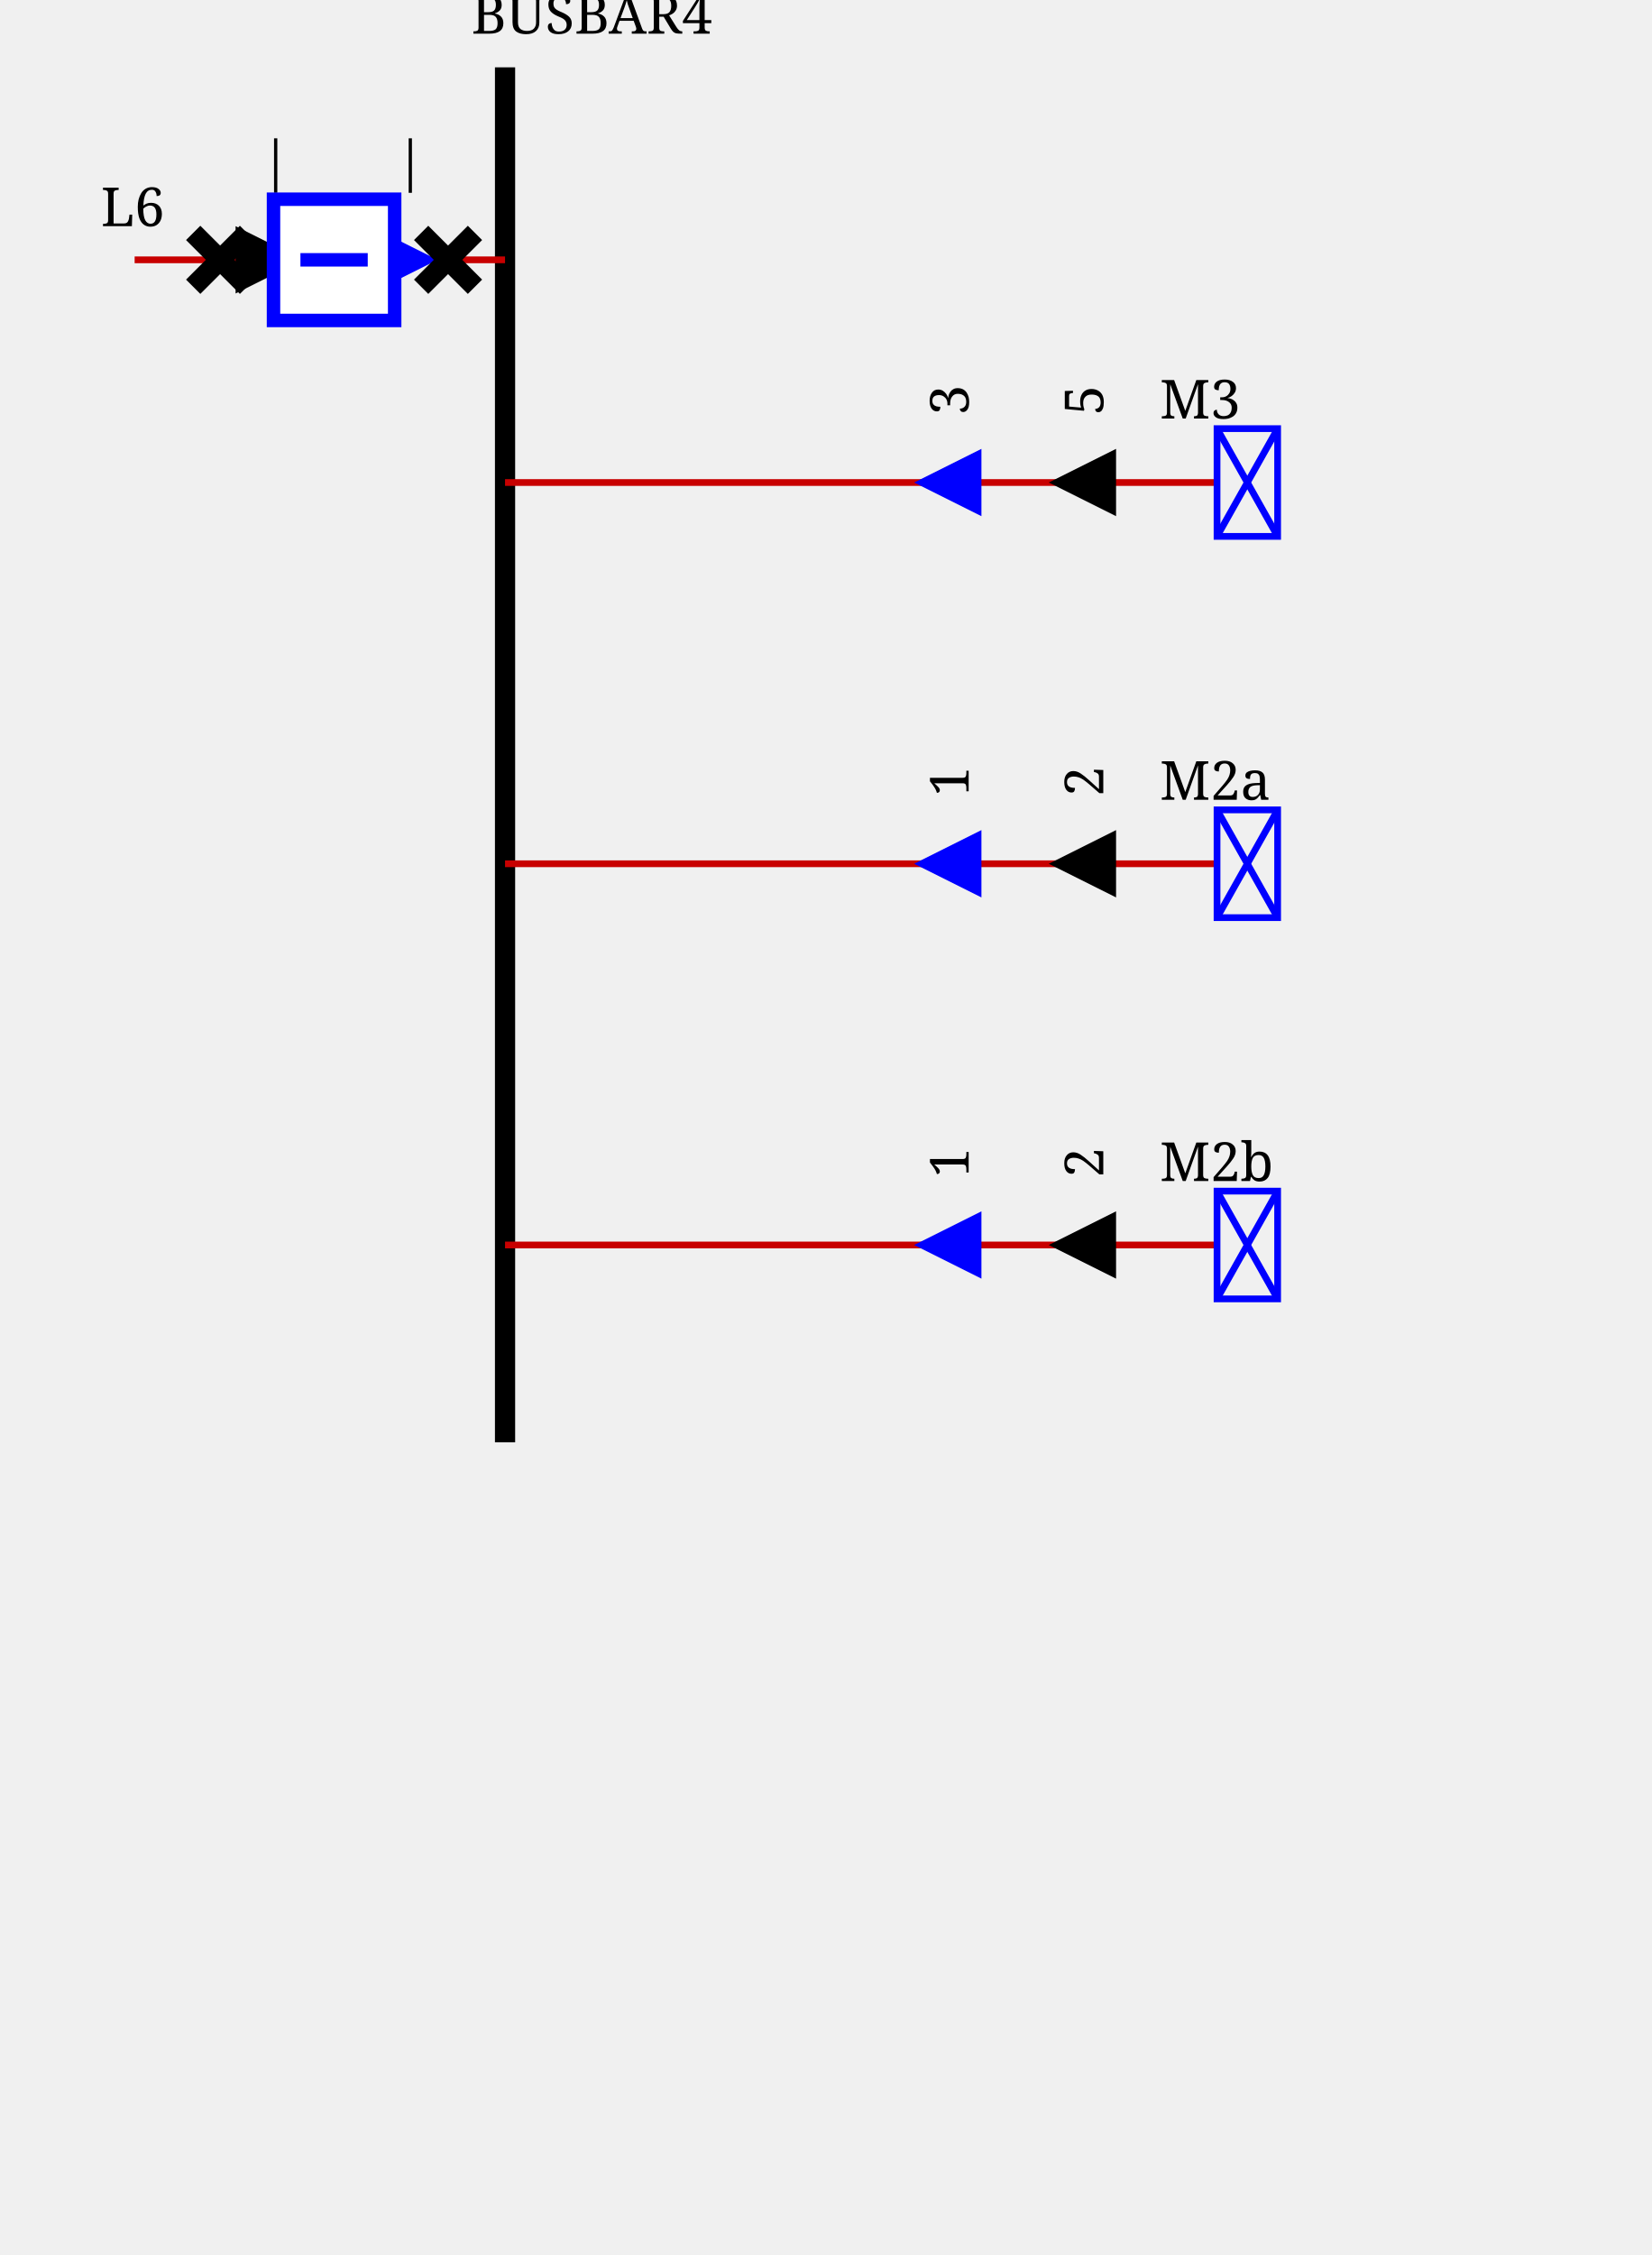
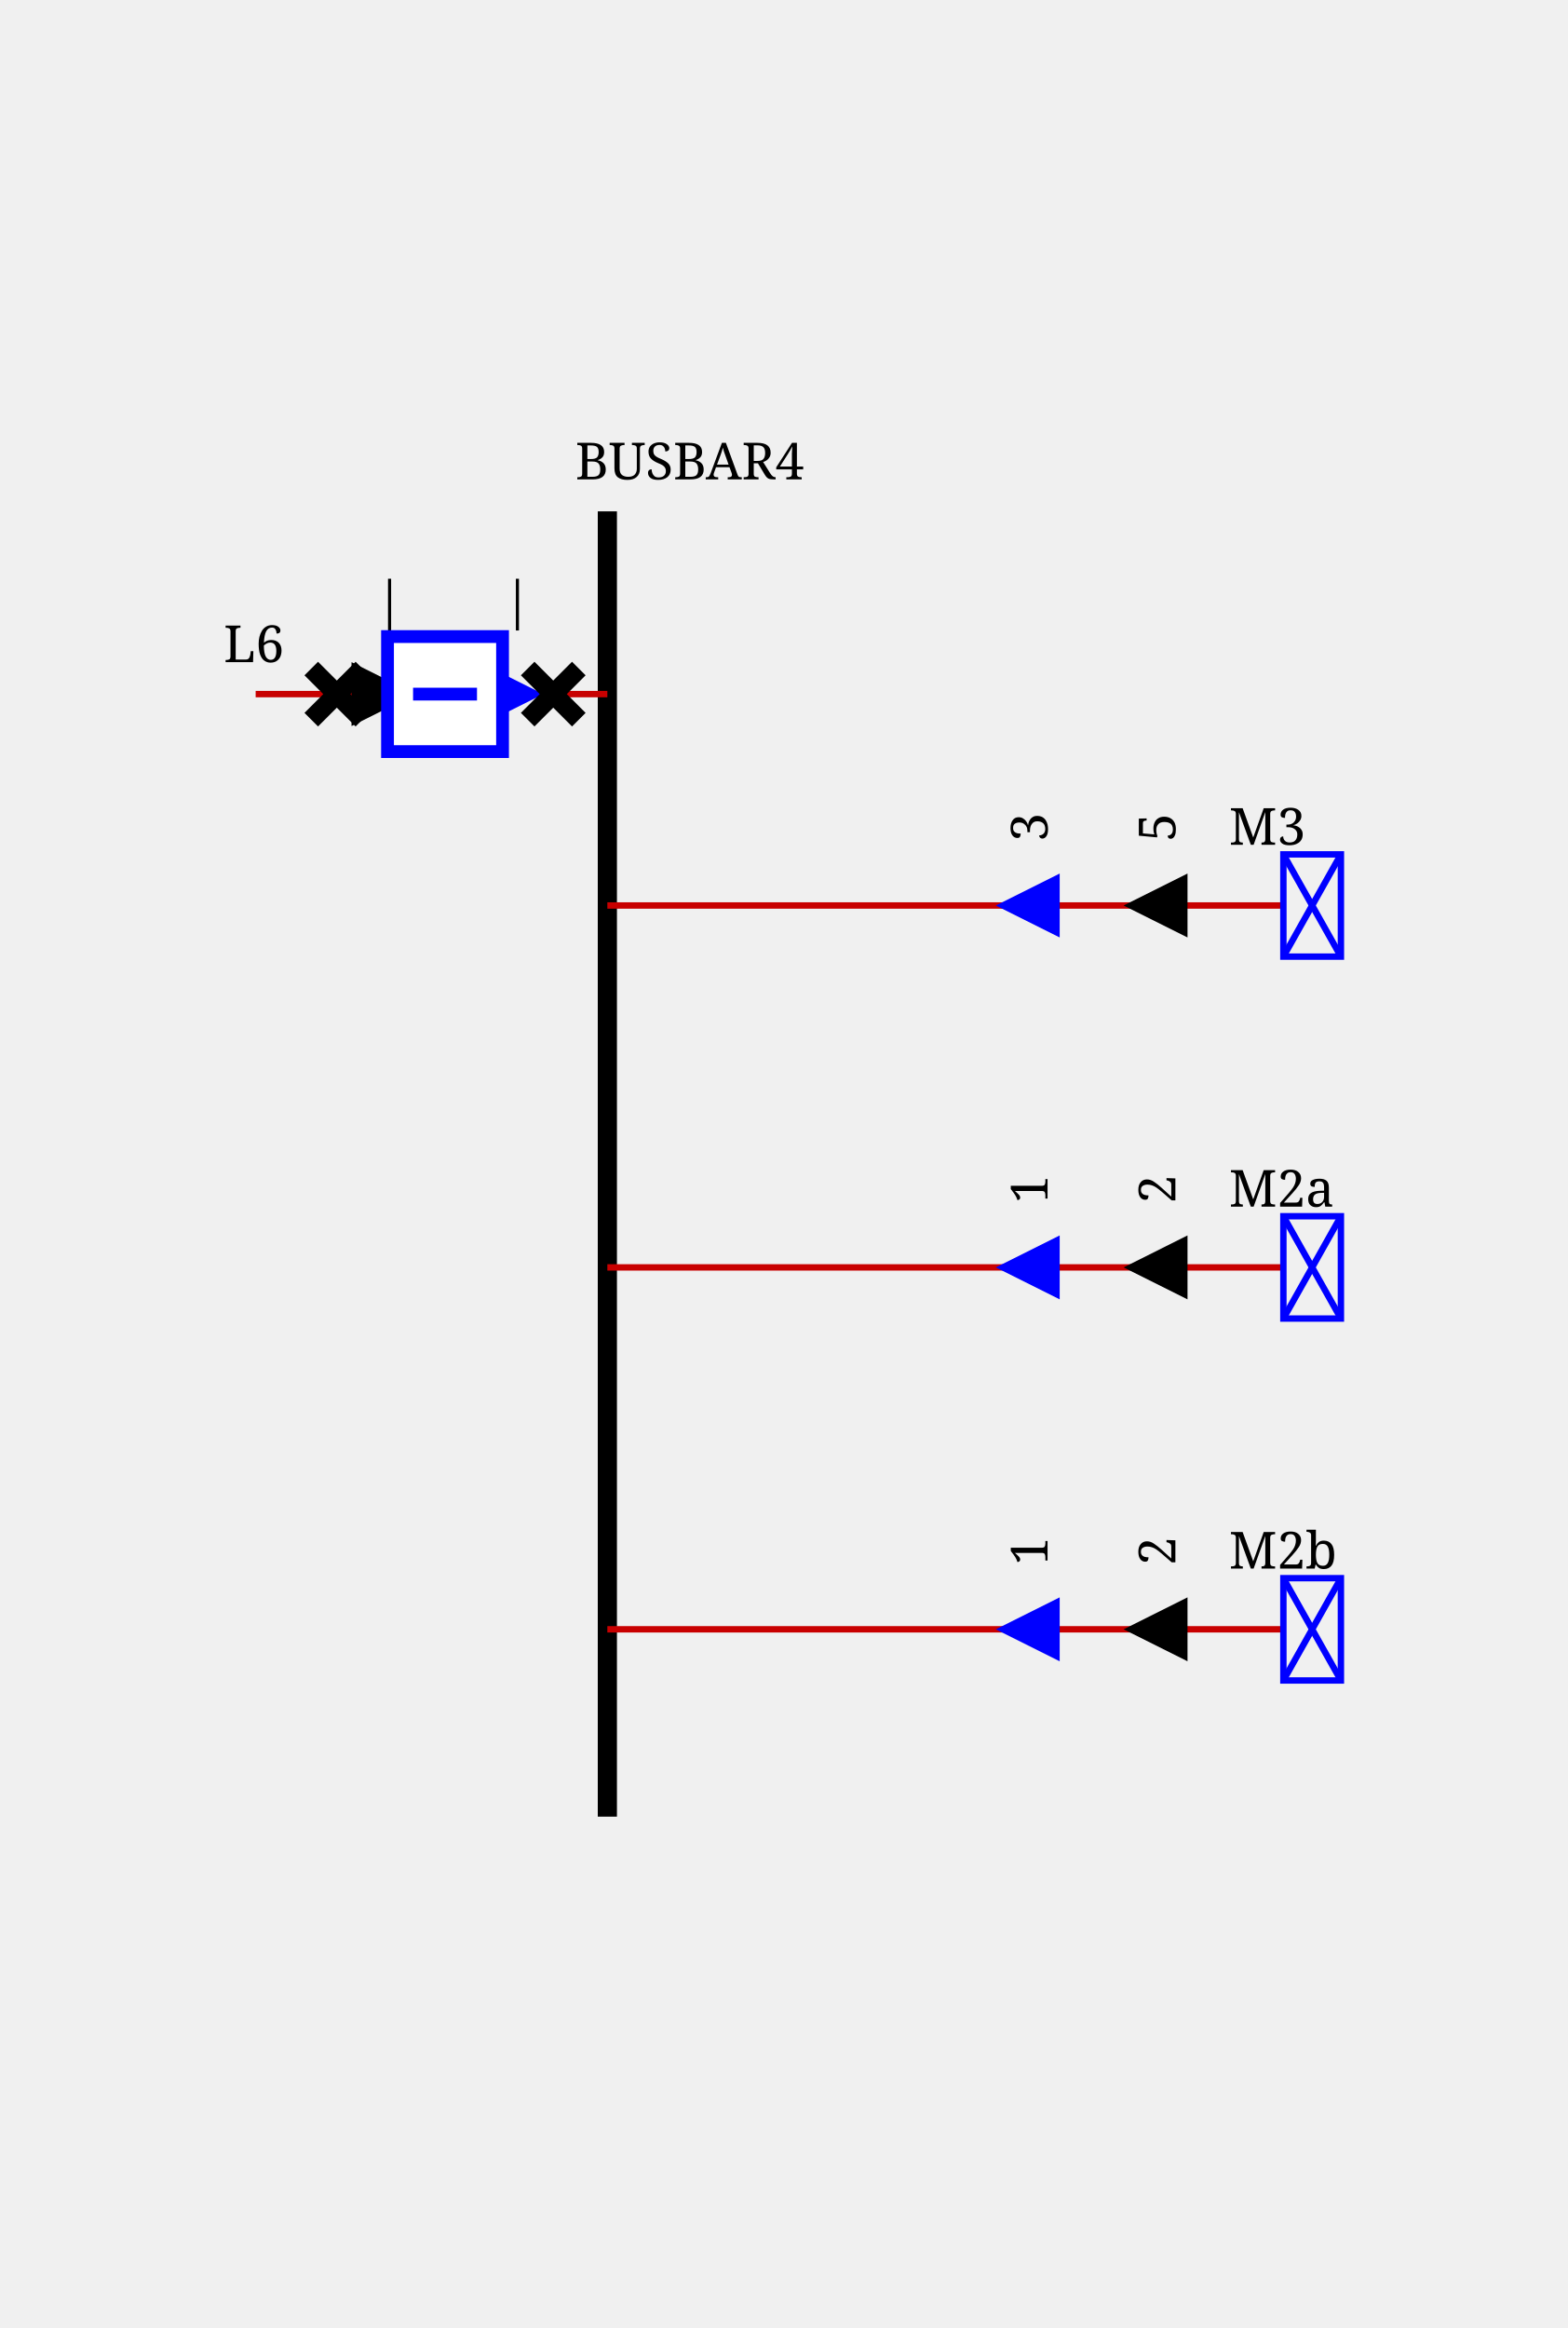
- <svg xmlns="http://www.w3.org/2000/svg" viewBox="0 0 245.297 334.897">
+ <svg xmlns="http://www.w3.org/2000/svg" viewBox="0 0 245.297 364.204">
  <style>/* ----------------------------------------------------------------------- */
/* File: tautologies.css ------------------------------------------------- */
.sld-out .sld-arrow-in {visibility: hidden}
.sld-in .sld-arrow-out {visibility: hidden}
.sld-closed .sld-sw-open {visibility: hidden}
.sld-open .sld-sw-closed {visibility: hidden}
.sld-hidden-node {visibility: hidden}
.sld-top-feeder .sld-label {dominant-baseline: auto}
.sld-bottom-feeder .sld-label {dominant-baseline: hanging}
.sld-active-power .sld-label {dominant-baseline: mathematical}
.sld-reactive-power .sld-label {dominant-baseline: mathematical}
.sld-current .sld-label {dominant-baseline: mathematical}
/* ----------------------------------------------------------------------- */
/* File: topologicalBaseVoltages.css ------------------------------------- */
.sld-disconnected {--sld-vl-color: #808080}
.sld-vl300to500.sld-bus-0 {--sld-vl-color: #FF0000}
.sld-vl300to500.sld-bus-1 {--sld-vl-color: #7F6C00}
.sld-vl300to500.sld-bus-2 {--sld-vl-color: #F6B2FF}
.sld-vl300to500.sld-bus-3 {--sld-vl-color: #996700}
.sld-vl300to500.sld-bus-4 {--sld-vl-color: #FF85EB}
.sld-vl300to500.sld-bus-5 {--sld-vl-color: #B25B00}
.sld-vl300to500.sld-bus-6 {--sld-vl-color: #FF59B5}
.sld-vl300to500.sld-bus-7 {--sld-vl-color: #CC4400}
.sld-vl300to500.sld-bus-8 {--sld-vl-color: #FF2C67}
.sld-vl300to500.sld-bus-9 {--sld-vl-color: #E52600}
.sld-vl180to300.sld-bus-0 {--sld-vl-color: #218B21}
.sld-vl180to300.sld-bus-1 {--sld-vl-color: #0D4940}
.sld-vl180to300.sld-bus-2 {--sld-vl-color: #DFDAB9}
.sld-vl180to300.sld-bus-3 {--sld-vl-color: #105640}
.sld-vl180to300.sld-bus-4 {--sld-vl-color: #C2CB92}
.sld-vl180to300.sld-bus-5 {--sld-vl-color: #14643C}
.sld-vl180to300.sld-bus-6 {--sld-vl-color: #95B66B}
.sld-vl180to300.sld-bus-7 {--sld-vl-color: #187036}
.sld-vl180to300.sld-bus-8 {--sld-vl-color: #5FA046}
.sld-vl180to300.sld-bus-9 {--sld-vl-color: #1C7E2D}
.sld-vl120to180.sld-bus-0 {--sld-vl-color: #00AFAE}
.sld-vl120to180.sld-bus-1 {--sld-vl-color: #000D58}
.sld-vl120to180.sld-bus-2 {--sld-vl-color: #B8E7B2}
.sld-vl120to180.sld-bus-3 {--sld-vl-color: #002169}
.sld-vl120to180.sld-bus-4 {--sld-vl-color: #85D993}
.sld-vl120to180.sld-bus-5 {--sld-vl-color: #003C7B}
.sld-vl120to180.sld-bus-6 {--sld-vl-color: #59CB8B}
.sld-vl120to180.sld-bus-7 {--sld-vl-color: #005C8C}
.sld-vl120to180.sld-bus-8 {--sld-vl-color: #2CBD94}
.sld-vl120to180.sld-bus-9 {--sld-vl-color: #00839E}
.sld-vl70to120.sld-bus-0 {--sld-vl-color: #CC5500}
.sld-vl70to120.sld-bus-1 {--sld-vl-color: #4A6600}
.sld-vl70to120.sld-bus-2 {--sld-vl-color: #EFB2DD}
.sld-vl70to120.sld-bus-3 {--sld-vl-color: #6E7A00}
.sld-vl70to120.sld-bus-4 {--sld-vl-color: #E685AE}
.sld-vl70to120.sld-bus-5 {--sld-vl-color: #8E8400}
.sld-vl70to120.sld-bus-6 {--sld-vl-color: #DD596B}
.sld-vl70to120.sld-bus-7 {--sld-vl-color: #A37B00}
.sld-vl70to120.sld-bus-8 {--sld-vl-color: #D4432C}
.sld-vl70to120.sld-bus-9 {--sld-vl-color: #B76B00}
.sld-vl50to70.sld-bus-0 {--sld-vl-color: #A020EF}
.sld-vl50to70.sld-bus-1 {--sld-vl-color: #7F0848}
.sld-vl50to70.sld-bus-2 {--sld-vl-color: #B7DBFE}
.sld-vl50to70.sld-bus-3 {--sld-vl-color: #960C6D}
.sld-vl50to70.sld-bus-4 {--sld-vl-color: #8DA6FE}
.sld-vl50to70.sld-bus-5 {--sld-vl-color: #AD109A}
.sld-vl50to70.sld-bus-6 {--sld-vl-color: #6F66FB}
.sld-vl50to70.sld-bus-7 {--sld-vl-color: #BC14C4}
.sld-vl50to70.sld-bus-8 {--sld-vl-color: #7F42F6}
.sld-vl50to70.sld-bus-9 {--sld-vl-color: #B11AD9}
.sld-vl30to50.sld-bus-0 {--sld-vl-color: #FF8290}
.sld-vl30to50.sld-bus-1 {--sld-vl-color: #7F6F41}
.sld-vl30to50.sld-bus-2 {--sld-vl-color: #F6D9FF}
.sld-vl30to50.sld-bus-3 {--sld-vl-color: #99784E}
.sld-vl30to50.sld-bus-4 {--sld-vl-color: #FFC3FB}
.sld-vl30to50.sld-bus-5 {--sld-vl-color: #B27D5B}
.sld-vl30to50.sld-bus-6 {--sld-vl-color: #FFADE3}
.sld-vl30to50.sld-bus-7 {--sld-vl-color: #CC7E68}
.sld-vl30to50.sld-bus-8 {--sld-vl-color: #FF97BF}
.sld-vl30to50.sld-bus-9 {--sld-vl-color: #E57B75}
.sld-vl0to30.sld-bus-0 {--sld-vl-color: #AAAE27}
.sld-vl0to30.sld-bus-1 {--sld-vl-color: #195B0F}
.sld-vl0to30.sld-bus-2 {--sld-vl-color: #EABABE}
.sld-vl0to30.sld-bus-3 {--sld-vl-color: #2D6C13}
.sld-vl0to30.sld-bus-4 {--sld-vl-color: #DDA193}
.sld-vl0to30.sld-bus-5 {--sld-vl-color: #477D17}
.sld-vl0to30.sld-bus-6 {--sld-vl-color: #CE9A6E}
.sld-vl0to30.sld-bus-7 {--sld-vl-color: #648D1C}
.sld-vl0to30.sld-bus-8 {--sld-vl-color: #BEA04A}
.sld-vl0to30.sld-bus-9 {--sld-vl-color: #869D22}
/* ----------------------------------------------------------------------- */
/* File : highlightLineStates.css ---------------------------------------- */
.sld-wire.sld-feeder-disconnected {stroke: black}
.sld-wire.sld-feeder-connected-disconnected {stroke-dasharray: 3,3}
.sld-wire.sld-feeder-disconnected-connected {stroke: black; stroke-dasharray: 3,3}
.sld-busbar-section.sld-bus-disconnected {stroke-dasharray: 3,3}
/* ----------------------------------------------------------------------- */
/* File : components.css ------------------------------------------------- */
/* Stroke black */
.sld-disconnector {stroke-width: 3; stroke: black; fill: none}
/* Stroke blue */
.sld-breaker {stroke-width: 2; stroke: blue; fill:white}
.sld-load-break-switch {stroke: blue; fill: white}
/* Stroke --sld-vl-color with fallback black */
.sld-bus-connection {fill: var(--sld-vl-color, black)}
.sld-cell-shape-flat .sld-bus-connection {visibility: hidden}
.sld-busbar-section {stroke: var(--sld-vl-color, black); stroke-width: 3; fill: none}
/* Stroke --sld-vl-color with fallback red */
.sld-wire {stroke: var(--sld-vl-color, #c80000); fill: none}
.sld-wire.sld-dangling-line {stroke-width: 2px}
.sld-wire.sld-tie-line {stroke-width: 2px}
/* Stroke --sld-vl-color with fallback blue */
.sld-load {stroke: var(--sld-vl-color, blue); fill: none}
.sld-battery {stroke: var(--sld-vl-color, blue); fill: none}
.sld-generator {stroke: var(--sld-vl-color, blue); fill: none}
.sld-two-wt {stroke: var(--sld-vl-color, blue); fill: none}
.sld-three-wt {stroke: var(--sld-vl-color, blue); fill: none}
.sld-winding {stroke: var(--sld-vl-color, blue); fill: none}
.sld-capacitor {stroke: var(--sld-vl-color, blue); fill: none}
.sld-inductor {stroke: var(--sld-vl-color, blue); fill: none}
.sld-pst {stroke: var(--sld-vl-color, blue); fill: none}
.sld-pst-arrow {stroke: black; fill: none}
.sld-svc {stroke: var(--sld-vl-color, blue); fill: none}
.sld-vsc {stroke: var(--sld-vl-color, blue); font-size: 7.43px; fill: none}
.sld-lcc {stroke: var(--sld-vl-color, blue); font-size: 7.43px; fill: none}
.sld-ground {stroke: var(--sld-vl-color, blue); fill: none}
/* Stroke none &amp; fill: --sld-vl-color */
.sld-node-infos {stroke: none; fill: var(--sld-vl-color, black)}
/* Stroke none &amp; fill: black */
.sld-node {stroke: none; fill: black}
.sld-flash {stroke: none; fill: black}
.sld-lock {stroke: none; fill: black}
.sld-unknown {stroke: none; fill: black}
/* Fonts */
.sld-label {stroke: none; fill: black; font: 8px serif}
.sld-bus-legend-info {font: 10px serif}
.sld-graph-label {font: 12px serif}
/* Specific */
.sld-grid {stroke: #003700; stroke-dasharray: 1,10}
.sld-feeder-info.sld-active-power {fill:black}
.sld-feeder-info.sld-reactive-power {fill:blue}
.sld-feeder-info.sld-current {fill:purple}
.sld-frame {fill: var(--sld-background-color, transparent)}
/* Stroke maroon for fictitious switch */
.sld-breaker.sld-fictitious {stroke: maroon}
.sld-disconnector.sld-fictitious {stroke: maroon}
.sld-load-break-switch.sld-fictitious {stroke: maroon}
.sld-busbar-section.sld-fictitious {stroke: var(--sld-vl-color, #c80000); stroke-width: 1}
/* ground disconnector specific */
.sld-ground-disconnection-attach {stroke: var(--sld-vl-color, #c80000); fill: none}
.sld-open .sld-ground-disconnection-ground {stroke: black; fill: none}
.sld-closed .sld-ground-disconnection-ground {stroke: var(--sld-vl-color, #c80000); fill: none}
.sld-ground-disconnection .sld-sw-open {stroke: black; fill: none}
.sld-ground-disconnection .sld-sw-closed {stroke: black; fill: none}
</style>
  <rect class="sld-frame" height="100%" width="100%" />
  <g>
    <g class="sld-voltage-level" id="id8d4a8238_45_5b31_45_4c16_45_8692_45_0265dae5e132">
-       <g class="sld-busbar-section sld-vl0to30 sld-bus-0" id="id4171593e_45_40e0_45_4937_45_8c04_45_2276c3c16d68" transform="translate(75.02637,10.0)">
+       <g class="sld-busbar-section sld-vl0to30 sld-bus-0" id="id4171593e_45_40e0_45_4937_45_8c04_45_2276c3c16d68" transform="translate(95.02637,80.0)">
        <line x1="0" x2="0" y1="0" y2="204.204" />
        <text class="sld-label" id="id4171593e_45_40e0_45_4937_45_8c04_45_2276c3c16d68_95_NW_95_LABEL" x="-5.0" y="-5.0">BUSBAR4</text>
      </g>
      <g class="sld-wire sld-vl0to30 sld-bus-0" id="_95_8d4a8238_45_5b31_45_4c16_45_8692_45_0265dae5e132_95_062ece1f_45_ade5_45_4d20_45_9c3a_45_fd8f12d12ec1_95_4171593e_45_40e0_45_4937_45_8c04_45_2276c3c16d68">
-         <polyline points="180.797,71.66,75.026,71.66" />
-       </g>
-       <g class="sld-feeder-info sld-out sld-active-power" id="id062ece1f_45_ade5_45_4d20_45_9c3a_45_fd8f12d12ec1_95_ARROW_95_ACTIVE" transform="matrix(0.0,-1.0,1.0,0.0,155.7966,76.66)">
+         <polyline points="200.797,141.66,95.026,141.66" />
+       </g>
+       <g class="sld-feeder-info sld-out sld-active-power" id="id062ece1f_45_ade5_45_4d20_45_9c3a_45_fd8f12d12ec1_95_ARROW_95_ACTIVE" transform="matrix(0.0,-1.0,1.0,0.0,175.7966,146.66)">
        <polygon class="sld-arrow-out" points="5,0 10,10 0,10" />
        <polygon class="sld-arrow-in" points="0,0 10,0 5,10" />
        <text class="sld-label" x="15.0" y="5.0">5</text>
      </g>
-       <g class="sld-feeder-info sld-out sld-reactive-power" id="id062ece1f_45_ade5_45_4d20_45_9c3a_45_fd8f12d12ec1_95_ARROW_95_REACTIVE" transform="matrix(0.0,-1.0,1.0,0.0,135.7966,76.66)">
+       <g class="sld-feeder-info sld-out sld-reactive-power" id="id062ece1f_45_ade5_45_4d20_45_9c3a_45_fd8f12d12ec1_95_ARROW_95_REACTIVE" transform="matrix(0.0,-1.0,1.0,0.0,155.7966,146.66)">
        <polygon class="sld-arrow-out" points="5,0 10,10 0,10" />
        <polygon class="sld-arrow-in" points="0,0 10,0 5,10" />
        <text class="sld-label" x="15.0" y="5.0">3</text>
      </g>
      <g class="sld-wire sld-vl0to30 sld-bus-0" id="_95_8d4a8238_45_5b31_45_4c16_45_8692_45_0265dae5e132_95_ba62884d_45_8800_45_41a8_45_9c26_45_698297d7ebaa_95_4171593e_45_40e0_45_4937_45_8c04_45_2276c3c16d68">
-         <polyline points="180.797,128.279,75.026,128.279" />
-       </g>
-       <g class="sld-feeder-info sld-out sld-active-power" id="idba62884d_45_8800_45_41a8_45_9c26_45_698297d7ebaa_95_ARROW_95_ACTIVE" transform="matrix(0.0,-1.0,1.0,0.0,155.7966,133.2788)">
+         <polyline points="200.797,198.279,95.026,198.279" />
+       </g>
+       <g class="sld-feeder-info sld-out sld-active-power" id="idba62884d_45_8800_45_41a8_45_9c26_45_698297d7ebaa_95_ARROW_95_ACTIVE" transform="matrix(0.0,-1.0,1.0,0.0,175.7966,203.2788)">
        <polygon class="sld-arrow-out" points="5,0 10,10 0,10" />
        <polygon class="sld-arrow-in" points="0,0 10,0 5,10" />
        <text class="sld-label" x="15.0" y="5.0">2</text>
      </g>
-       <g class="sld-feeder-info sld-out sld-reactive-power" id="idba62884d_45_8800_45_41a8_45_9c26_45_698297d7ebaa_95_ARROW_95_REACTIVE" transform="matrix(0.0,-1.0,1.0,0.0,135.7966,133.2788)">
+       <g class="sld-feeder-info sld-out sld-reactive-power" id="idba62884d_45_8800_45_41a8_45_9c26_45_698297d7ebaa_95_ARROW_95_REACTIVE" transform="matrix(0.0,-1.0,1.0,0.0,155.7966,203.2788)">
        <polygon class="sld-arrow-out" points="5,0 10,10 0,10" />
        <polygon class="sld-arrow-in" points="0,0 10,0 5,10" />
        <text class="sld-label" x="15.0" y="5.0">1</text>
      </g>
      <g class="sld-wire sld-vl0to30 sld-bus-0" id="_95_8d4a8238_45_5b31_45_4c16_45_8692_45_0265dae5e132_95_f184d87b_45_5565_45_45ee_45_89b4_45_29e8a42d3ad1_95_4171593e_45_40e0_45_4937_45_8c04_45_2276c3c16d68">
-         <polyline points="180.797,184.897,75.026,184.897" />
-       </g>
-       <g class="sld-feeder-info sld-out sld-active-power" id="idf184d87b_45_5565_45_45ee_45_89b4_45_29e8a42d3ad1_95_ARROW_95_ACTIVE" transform="matrix(0.0,-1.0,1.0,0.0,155.7966,189.8973)">
+         <polyline points="200.797,254.897,95.026,254.897" />
+       </g>
+       <g class="sld-feeder-info sld-out sld-active-power" id="idf184d87b_45_5565_45_45ee_45_89b4_45_29e8a42d3ad1_95_ARROW_95_ACTIVE" transform="matrix(0.0,-1.0,1.0,0.0,175.7966,259.8973)">
        <polygon class="sld-arrow-out" points="5,0 10,10 0,10" />
        <polygon class="sld-arrow-in" points="0,0 10,0 5,10" />
        <text class="sld-label" x="15.0" y="5.0">2</text>
      </g>
-       <g class="sld-feeder-info sld-out sld-reactive-power" id="idf184d87b_45_5565_45_45ee_45_89b4_45_29e8a42d3ad1_95_ARROW_95_REACTIVE" transform="matrix(0.0,-1.0,1.0,0.0,135.7966,189.8973)">
+       <g class="sld-feeder-info sld-out sld-reactive-power" id="idf184d87b_45_5565_45_45ee_45_89b4_45_29e8a42d3ad1_95_ARROW_95_REACTIVE" transform="matrix(0.0,-1.0,1.0,0.0,155.7966,259.8973)">
        <polygon class="sld-arrow-out" points="5,0 10,10 0,10" />
        <polygon class="sld-arrow-in" points="0,0 10,0 5,10" />
        <text class="sld-label" x="15.0" y="5.0">1</text>
      </g>
      <g class="sld-wire sld-vl0to30 sld-bus-0" id="_95_8d4a8238_45_5b31_45_4c16_45_8692_45_0265dae5e132_95_3a783d1d_45_1113_45_414d_45_ab67_45_34b139781196_95_4171593e_45_40e0_45_4937_45_8c04_45_2276c3c16d68">
-         <polyline points="66.561,38.588,75.026,38.588" />
+         <polyline points="86.561,108.588,95.026,108.588" />
      </g>
      <g class="sld-wire sld-vl0to30 sld-bus-0" id="_95_8d4a8238_45_5b31_45_4c16_45_8692_45_0265dae5e132_95_fbdcf00d_45_8a07_45_4c62_45_9e39_45_86f459bea2be_95_3a783d1d_45_1113_45_414d_45_ab67_45_34b139781196">
-         <polyline points="59.63,38.588,66.561,38.588" />
+         <polyline points="79.63,108.588,86.561,108.588" />
      </g>
      <g class="sld-wire sld-vl0to30 sld-bus-0" id="_95_8d4a8238_45_5b31_45_4c16_45_8692_45_0265dae5e132_95_fbdcf00d_45_8a07_45_4c62_45_9e39_45_86f459bea2be_95_83317cbd_45_8326_45_44b8_45_a9fb_45_f69b6ba5a1cb">
-         <polyline points="39.63,38.588,32.698,38.588" />
+         <polyline points="59.63,108.588,52.698,108.588" />
      </g>
      <g class="sld-wire sld-vl0to30 sld-bus-0" id="_95_8d4a8238_45_5b31_45_4c16_45_8692_45_0265dae5e132_95_56757c2b_45_550e_45_4843_45_886a_45_ed193f6eb21e_95_TWO_95_83317cbd_45_8326_45_44b8_45_a9fb_45_f69b6ba5a1cb">
-         <polyline points="20.0,38.588,32.698,38.588" />
-       </g>
-       <g class="sld-feeder-info sld-in sld-active-power" id="id56757c2b_45_550e_45_4843_45_886a_45_ed193f6eb21e_95_TWO_95_ARROW_95_ACTIVE" transform="matrix(0.0,-1.0,1.0,0.0,35.0,43.5885)">
+         <polyline points="40.0,108.588,52.698,108.588" />
+       </g>
+       <g class="sld-feeder-info sld-in sld-active-power" id="id56757c2b_45_550e_45_4843_45_886a_45_ed193f6eb21e_95_TWO_95_ARROW_95_ACTIVE" transform="matrix(0.0,-1.0,1.0,0.0,55.0,113.5885)">
        <polygon class="sld-arrow-out" points="5,0 10,10 0,10" />
        <polygon class="sld-arrow-in" points="0,0 10,0 5,10" />
        <text class="sld-label" x="15.0" y="5.0">—</text>
      </g>
-       <g class="sld-feeder-info sld-in sld-reactive-power" id="id56757c2b_45_550e_45_4843_45_886a_45_ed193f6eb21e_95_TWO_95_ARROW_95_REACTIVE" transform="matrix(0.0,-1.0,1.0,0.0,55.0,43.5885)">
+       <g class="sld-feeder-info sld-in sld-reactive-power" id="id56757c2b_45_550e_45_4843_45_886a_45_ed193f6eb21e_95_TWO_95_ARROW_95_REACTIVE" transform="matrix(0.0,-1.0,1.0,0.0,75.0,113.5885)">
        <polygon class="sld-arrow-out" points="5,0 10,10 0,10" />
        <polygon class="sld-arrow-in" points="0,0 10,0 5,10" />
        <text class="sld-label" x="15.0" y="5.0">—</text>
      </g>
-       <g class="sld-load sld-vl0to30 sld-bus-0" id="id062ece1f_45_ade5_45_4d20_45_9c3a_45_fd8f12d12ec1" transform="translate(177.2966,67.16003)">
+       <g class="sld-load sld-vl0to30 sld-bus-0" id="id062ece1f_45_ade5_45_4d20_45_9c3a_45_fd8f12d12ec1" transform="translate(197.2966,137.16)">
        <rect height="9" transform="rotate(270.0,8.0,4.5)" width="16" />
        <line transform="rotate(270.0,8.0,4.5)" x1="0" x2="16" y1="0" y2="9" />
        <line transform="rotate(270.0,8.0,4.5)" x1="16" x2="0" y1="0" y2="9" />
        <text class="sld-label" id="id062ece1f_45_ade5_45_4d20_45_9c3a_45_fd8f12d12ec1_95__95_LABEL" x="-5.0" y="-5.0">M3</text>
      </g>
-       <g class="sld-load sld-vl0to30 sld-bus-0" id="idba62884d_45_8800_45_41a8_45_9c26_45_698297d7ebaa" transform="translate(177.2966,123.7788)">
+       <g class="sld-load sld-vl0to30 sld-bus-0" id="idba62884d_45_8800_45_41a8_45_9c26_45_698297d7ebaa" transform="translate(197.2966,193.7788)">
        <rect height="9" transform="rotate(270.0,8.0,4.5)" width="16" />
        <line transform="rotate(270.0,8.0,4.5)" x1="0" x2="16" y1="0" y2="9" />
        <line transform="rotate(270.0,8.0,4.5)" x1="16" x2="0" y1="0" y2="9" />
        <text class="sld-label" id="idba62884d_45_8800_45_41a8_45_9c26_45_698297d7ebaa_95__95_LABEL" x="-5.0" y="-5.0">M2a</text>
      </g>
-       <g class="sld-load sld-vl0to30 sld-bus-0" id="idf184d87b_45_5565_45_45ee_45_89b4_45_29e8a42d3ad1" transform="translate(177.2966,180.3973)">
+       <g class="sld-load sld-vl0to30 sld-bus-0" id="idf184d87b_45_5565_45_45ee_45_89b4_45_29e8a42d3ad1" transform="translate(197.2966,250.3973)">
        <rect height="9" transform="rotate(270.0,8.0,4.5)" width="16" />
        <line transform="rotate(270.0,8.0,4.5)" x1="0" x2="16" y1="0" y2="9" />
        <line transform="rotate(270.0,8.0,4.5)" x1="16" x2="0" y1="0" y2="9" />
        <text class="sld-label" id="idf184d87b_45_5565_45_45ee_45_89b4_45_29e8a42d3ad1_95__95_LABEL" x="-5.0" y="-5.0">M2b</text>
      </g>
-       <g id="id56757c2b_45_550e_45_4843_45_886a_45_ed193f6eb21e_95_TWO" transform="translate(20.0,38.58847)">
+       <g id="id56757c2b_45_550e_45_4843_45_886a_45_ed193f6eb21e_95_TWO" transform="translate(40.0,108.5885)">
        <text class="sld-label" id="id56757c2b_45_550e_45_4843_45_886a_45_ed193f6eb21e_95_TWO_95__95_LABEL" x="-5.0" y="-5.0">L6</text>
      </g>
-       <g class="sld-breaker sld-closed sld-vl0to30 sld-bus-0" id="idfbdcf00d_45_8a07_45_4c62_45_9e39_45_86f459bea2be" transform="translate(39.62964,28.58847)">
+       <g class="sld-breaker sld-closed sld-vl0to30 sld-bus-0" id="idfbdcf00d_45_8a07_45_4c62_45_9e39_45_86f459bea2be" transform="translate(59.62964,98.58847)">
        <path class="sld-sw-closed" d="M1,1 V19 H19 V1z M10,5 V15" transform="rotate(90.0,10.0,10.0)" />
        <path class="sld-sw-open" d="M1,1 V19 H19 V1z M5,10 H15" transform="rotate(90.0,10.0,10.0)" />
      </g>
-       <g class="sld-disconnector sld-closed sld-vl0to30 sld-bus-0" id="id3a783d1d_45_1113_45_414d_45_ab67_45_34b139781196" transform="translate(62.56079,34.58847)">
+       <g class="sld-disconnector sld-closed sld-vl0to30 sld-bus-0" id="id3a783d1d_45_1113_45_414d_45_ab67_45_34b139781196" transform="translate(82.56079,104.5885)">
        <path class="sld-sw-closed" d="M0,0 8,8 M8,0 0,8" />
        <path class="sld-sw-open" d="M8,0 0,8" />
      </g>
-       <g class="sld-disconnector sld-closed sld-vl0to30 sld-bus-0" id="id83317cbd_45_8326_45_44b8_45_a9fb_45_f69b6ba5a1cb" transform="translate(28.69837,34.58847)">
+       <g class="sld-disconnector sld-closed sld-vl0to30 sld-bus-0" id="id83317cbd_45_8326_45_44b8_45_a9fb_45_f69b6ba5a1cb" transform="translate(48.69837,104.5885)">
        <path class="sld-sw-closed" d="M0,0 8,8 M8,0 0,8" />
        <path class="sld-sw-open" d="M8,0 0,8" />
      </g>
    </g>
  </g>
</svg>
